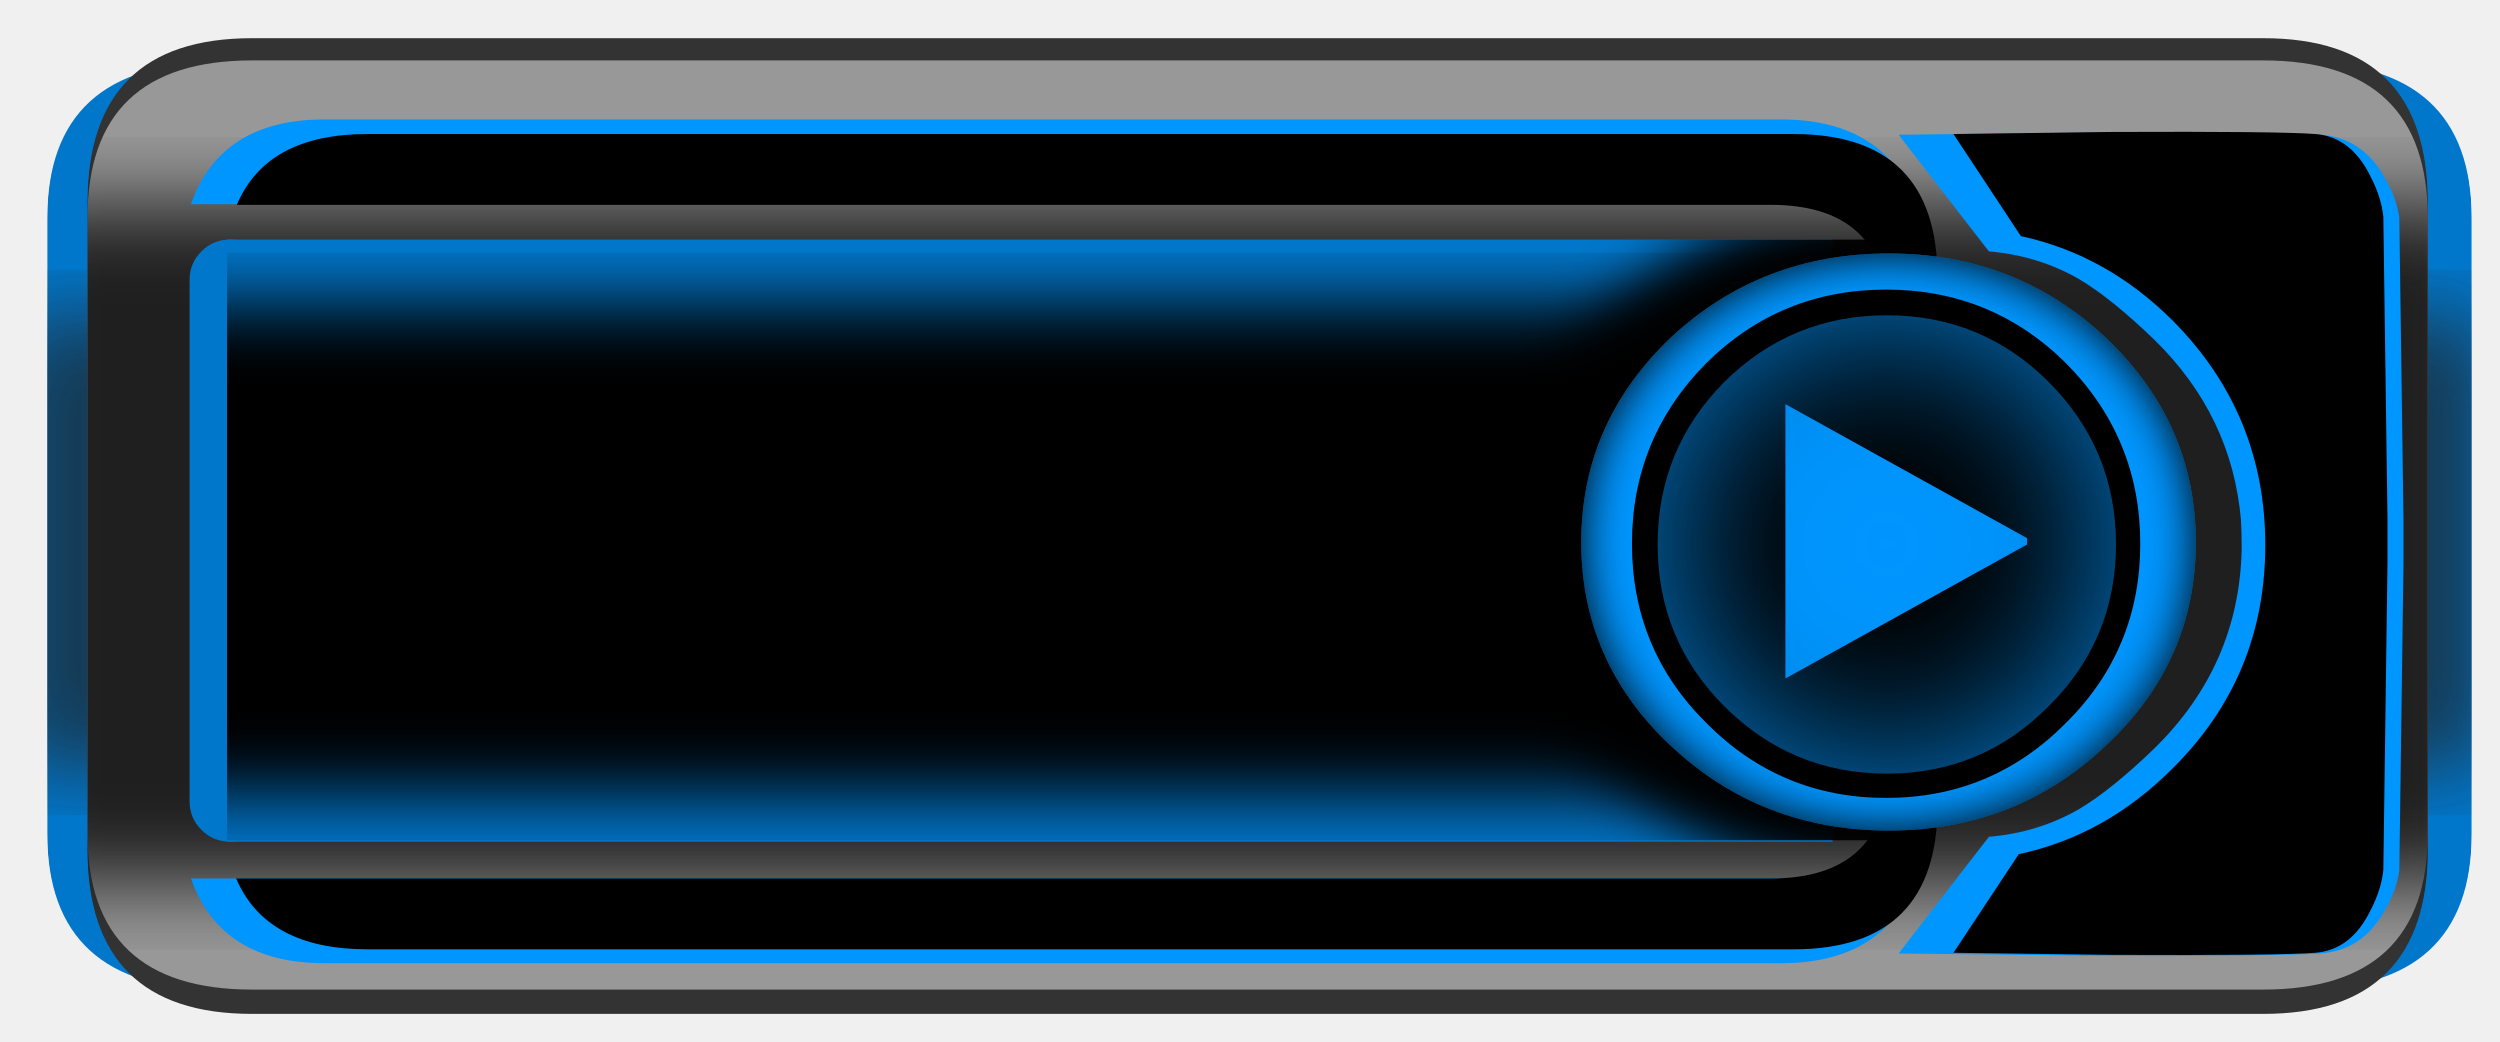
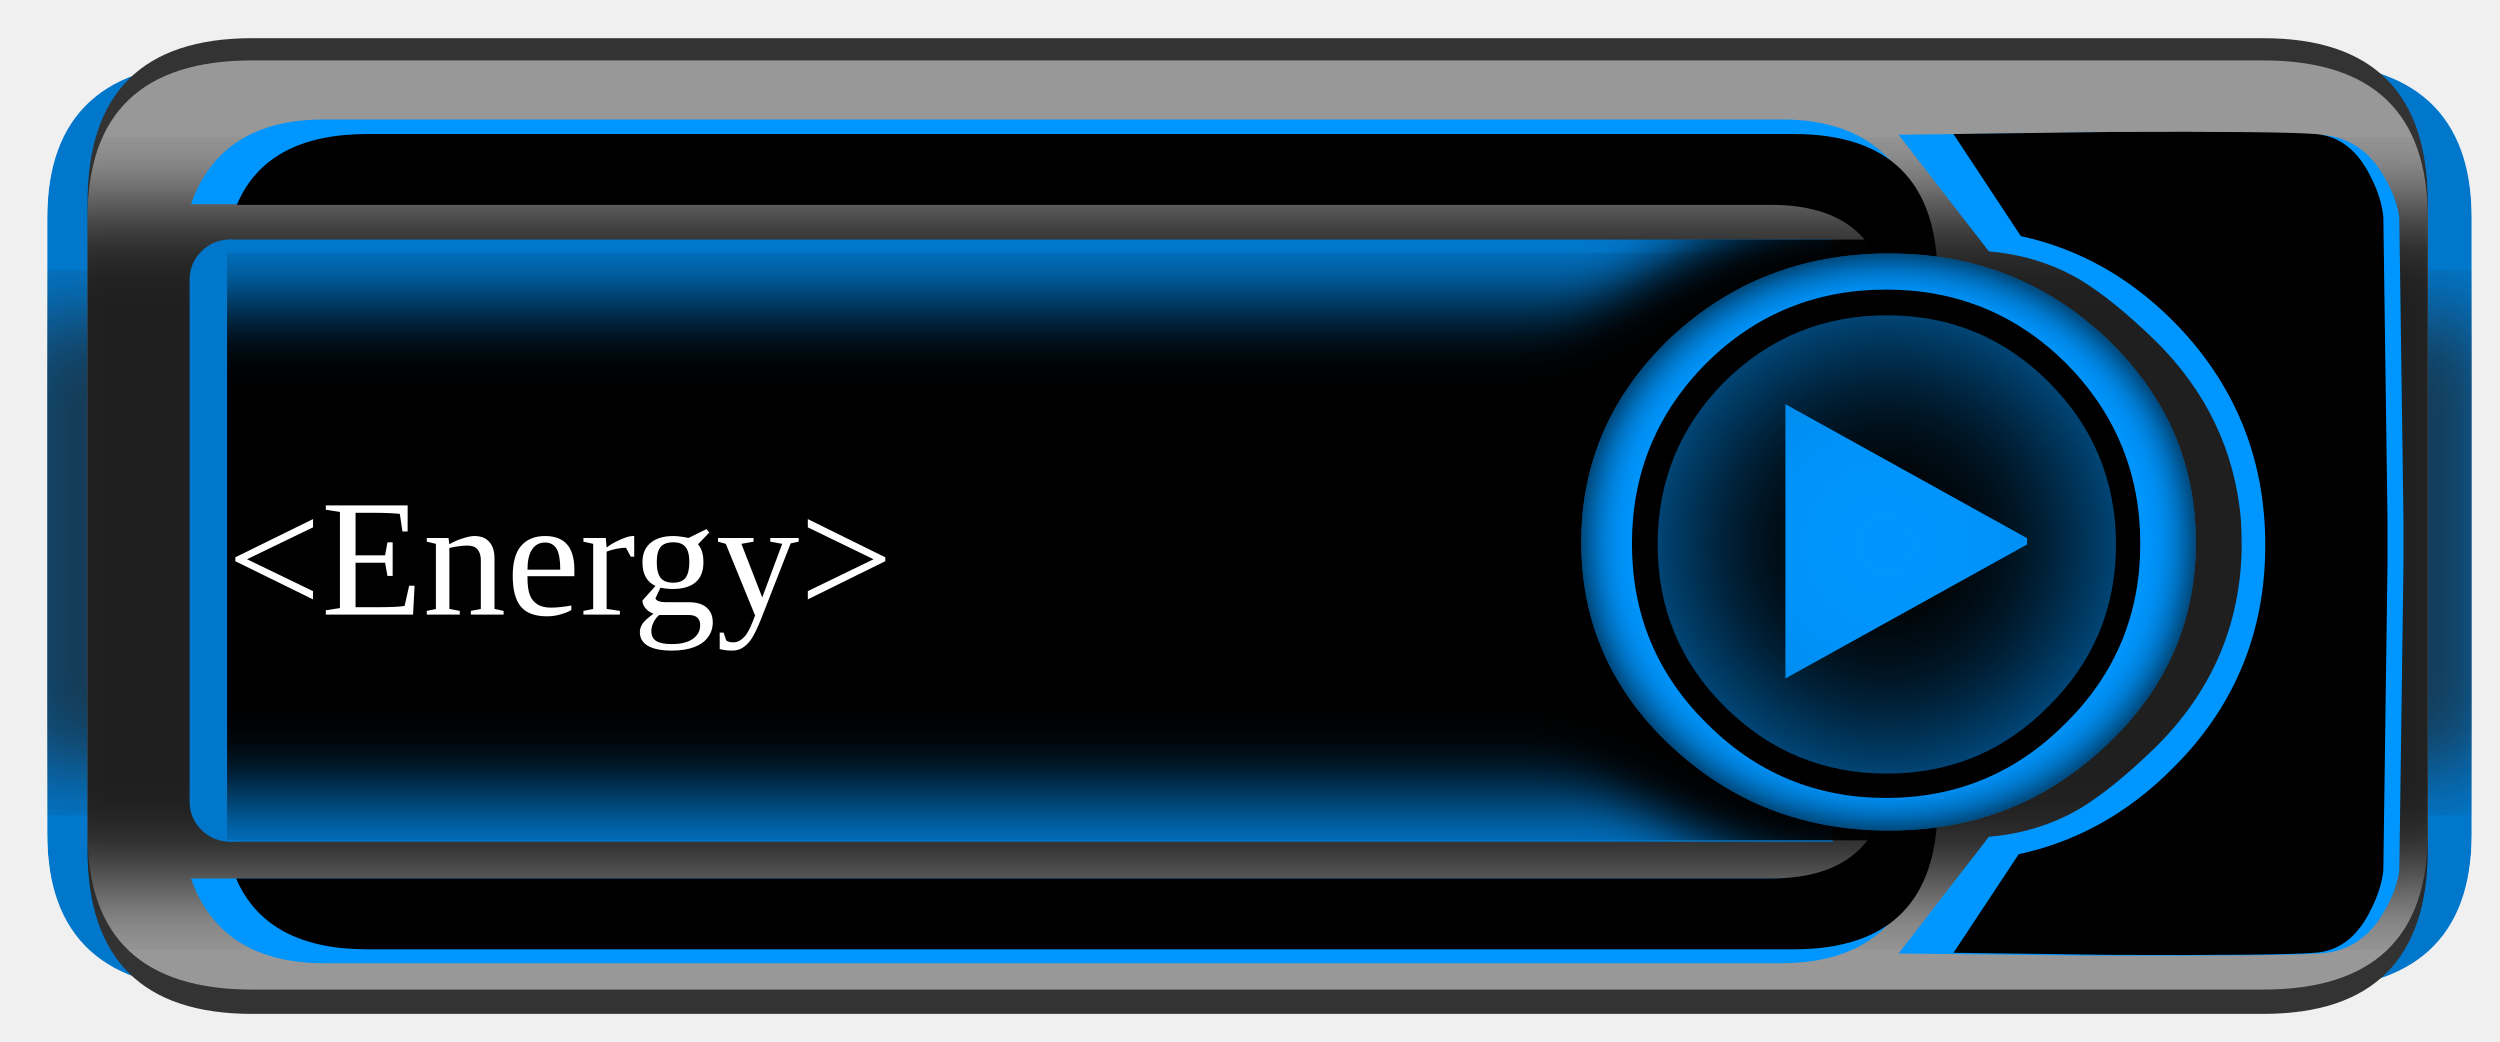
<svg xmlns="http://www.w3.org/2000/svg" xmlns:xlink="http://www.w3.org/1999/xlink" version="1.1" preserveAspectRatio="none" x="0px" y="0px" width="180px" height="75px" viewBox="0 0 180 75">
  <defs>
    <filter id="Filter_1" x="-20%" y="-46.139%" width="140%" height="192.279%" color-interpolation-filters="sRGB">
      <feGaussianBlur in="SourceGraphic" stdDeviation="3,3" result="result1" />
      <feColorMatrix in="result1" type="matrix" values="1 0 0 0 0 0 1 0 0 0 0 0 1 0 0 0 0 0 0.68 0" result="result2" />
    </filter>
    <filter id="Filter_2" x="-20%" y="-34.263%" width="140%" height="168.527%" color-interpolation-filters="sRGB">
      <feGaussianBlur in="SourceGraphic" stdDeviation="3,3" result="result1" />
    </filter>
    <filter id="Filter_3" x="-20%" y="-40.46%" width="140%" height="180.919%" color-interpolation-filters="sRGB">
      <feGaussianBlur in="SourceGraphic" stdDeviation="2.667,2.667" result="result1" />
    </filter>
    <filter id="Filter_4" x="-25.921%" y="-27.853%" width="151.843%" height="155.706%" color-interpolation-filters="sRGB">
      <feGaussianBlur in="SourceGraphic" stdDeviation="2,2" result="result1" />
    </filter>
    <filter id="Filter_5" x="-27.691%" y="-28.841%" width="155.383%" height="157.682%" color-interpolation-filters="sRGB">
      <feFlood flood-color="#000000" flood-opacity="1" in="SourceGraphic" result="result1" />
      <feFlood flood-color="#000000" flood-opacity="1" in="SourceGraphic" result="result2" />
      <feComposite in2="SourceGraphic" in="result2" operator="in" result="result3" />
      <feColorMatrix in="result3" type="matrix" values="0 0 0 0 255 0 0 0 0 255 0 0 0 0 255 0 0 0 255 0" result="result4" />
      <feComposite in2="SourceGraphic" in="result1" operator="in" result="result5" />
      <feGaussianBlur in="result3" stdDeviation="1.667,1.667" result="result6" />
      <feComposite in2="result6" in="result5" operator="out" result="result7" />
      <feBlend mode="normal" in2="SourceGraphic" in="result7" result="result8" />
      <feComposite in2="result4" in="result8" operator="in" result="result9" />
    </filter>
    <filter id="Filter_6" x="-76.147%" y="-76.147%" width="252.293%" height="252.293%" color-interpolation-filters="sRGB">
      <feFlood flood-color="#0177CB" flood-opacity="1" in="SourceGraphic" result="result1" />
      <feFlood flood-color="#000000" flood-opacity="1" in="SourceGraphic" result="result2" />
      <feComposite in2="SourceGraphic" in="result2" operator="in" result="result3" />
      <feColorMatrix in="result3" type="matrix" values="0 0 0 0 255 0 0 0 0 255 0 0 0 0 255 0 0 0 255 0" result="result4" />
      <feComposite in2="SourceGraphic" in="result1" operator="in" result="result5" />
      <feGaussianBlur in="result3" stdDeviation="6.333,6.333" result="result6" />
      <feComposite in2="result6" in="result5" operator="out" result="result7" />
      <feBlend mode="normal" in2="SourceGraphic" in="result7" result="result8" />
      <feComposite in2="result4" in="result8" operator="in" result="result9" />
    </filter>
    <g id="Mask_bg_pl22_copy_0_3_MASK_0_FILL">
      <path fill="#FFFFFF" stroke="none" d=" M 175 14.6 Q 175 2.75 163.15 2.75 L 18.35 2.75 Q 6.5 2.75 6.5 14.6 L 6.5 61.15 Q 6.5 73 18.35 73 L 163.15 73 Q 175 73 175 61.15 L 175 14.6 Z" />
    </g>
    <g id="bg_pl22_copy_0_Layer3_0_FILL">
      <path fill="#0177CB" stroke="none" d=" M 11.85 -20.7 Q 0 -20.7 0 -9.35 L 0 34.95 Q 0 46.2 11.85 46.2 L 156.65 46.2 Q 168.5 46.2 168.5 34.95 L 168.5 -9.35 Q 168.5 -20.7 156.65 -20.7 L 11.85 -20.7 Z" />
    </g>
    <g id="bg_pl2_0_Layer0_0_FILL">
      <path fill="#1F1F1F" stroke="none" d=" M 174.95 58.5 L 174.95 14.25 -6.05 14.25 -6.05 58.5 174.95 58.5 Z" />
    </g>
    <g id="Mask_bg_pl22_0_3_MASK_0_FILL">
      <path fill="#FFFFFF" stroke="none" d=" M 175 14.6 Q 175 2.75 163.15 2.75 L 18.35 2.75 Q 6.5 2.75 6.5 14.6 L 6.5 61.15 Q 6.5 73 18.35 73 L 163.15 73 Q 175 73 175 61.15 L 175 14.6 Z" />
    </g>
    <g id="bg_pl22_0_Layer3_0_FILL">
      <path fill="#333333" stroke="none" d=" M 11.85 -20.7 Q 0 -20.7 0 -9.35 L 0 34.95 Q 0 46.2 11.85 46.2 L 156.65 46.2 Q 168.5 46.2 168.5 34.95 L 168.5 -9.35 Q 168.5 -20.7 156.65 -20.7 L 11.85 -20.7 Z" />
    </g>
    <g id="bg_pl22_0_Layer2_0_FILL">
      <path fill="#989898" stroke="none" d=" M 168.5 57.25 L 168.5 12.95 Q 168.5 1.6 156.65 1.6 L 11.85 1.6 Q 0 1.6 0 12.95 L 0 57.25 Q 0 68.5 11.85 68.5 L 156.65 68.5 Q 168.5 68.5 168.5 57.25 Z" />
    </g>
    <g id="roil_0_Layer1_0_FILL">
      <path fill="#0096FF" stroke="none" d=" M 111.2 59.7 Q 118.65 59.7 120.9 53.6 L -3.3 53.6 Q -1.15 59.7 6.3 59.7 L 111.2 59.7 Z" />
    </g>
    <g id="roil_0_Layer1_1_FILL">
      <path fill="#0096FF" stroke="none" d=" M 111.2 59.7 Q 118.65 59.7 120.9 53.6 L -3.3 53.6 Q -1.15 59.7 6.3 59.7 L 111.2 59.7 Z" />
    </g>
    <g id="roil_0_Layer0_0_FILL">
      <path fill="#000000" stroke="none" d=" M 135.95 21.7 Q 136.047 22.364 136.05 23.1 L 136.05 54.75 Q 136.05 63.25 127.5 63.25 L 17 63.25 Q 19.185 68.35 26.45 68.35 L 129.15 68.35 Q 139.5 68.35 139.5 58 L 139.5 20 Q 139.5 9.65 129.15 9.65 L 26.45 9.65 Q 19.2 9.65 17.05 14.75 L 127.5 14.75 Q 135.227 14.75 135.95 21.7 Z" />
    </g>
    <g id="Layer4_0_FILL">
      <path fill="#0177CB" stroke="none" d=" M 16.6 17.25 L 16.55 17.25 Q 15.35 17.25 14.5 18.1 13.65 18.95 13.65 20.15 L 13.65 57.7 Q 13.65 58.9 14.5 59.75 15.35 60.6 16.55 60.6 L 16.6 60.6 Q 17.8 60.6 18.65 59.75 19.5 58.9 19.5 57.7 L 19.5 20.15 Q 19.5 18.95 18.65 18.1 17.8 17.25 16.6 17.25 Z" />
    </g>
    <g id="dis1_0_Layer0_0_FILL">
      <path fill="#0177CB" stroke="none" d=" M 115.6 43.35 L 115.6 0 0 0 0 43.35 115.6 43.35 Z" />
    </g>
    <g id="Mask_display_0_2_MASK_0_FILL">
      <path fill="#FFFFFF" stroke="none" d=" M 132.9 43.25 L 132.9 0 0 0 0 43.25 132.9 43.25 Z" />
    </g>
    <g id="dis_x2_0_Layer0_0_FILL">
      <path fill="#000000" stroke="none" d=" M 107.9 35.6 L 107.9 6.35 -3 6.35 -3 35.6 107.9 35.6 Z" />
    </g>
    <g id="dis_x_0_Layer0_0_FILL">
      <path fill="#000000" stroke="none" d=" M 142.05 37.15 Q 148.5 30.7 148.5 21.6 148.5 12.5 142.05 6.05 135.6 -0.4 126.5 -0.4 117.4 -0.4 110.95 6.05 104.5 12.5 104.5 21.6 104.5 30.7 110.95 37.15 117.4 43.6 126.5 43.6 135.6 43.6 142.05 37.15 Z" />
    </g>
    <g id="solo_in_0_Layer0_0_FILL">
      <path fill="#0096FF" stroke="none" d=" M 37.75 6.05 Q 31.3 0 22.15 0 12.95 0 6.45 6.05 0 12.2 0 20.8 0 29.4 6.45 35.45 12.95 41.55 22.15 41.55 31.3 41.55 37.75 35.45 44.25 29.4 44.25 20.8 44.25 12.2 37.75 6.05 Z" />
    </g>
    <g id="solo_play_0_Layer0_1_FILL">
      <path fill="#000000" stroke="none" d=" M 22.05 2.8 Q 14.45 2.8 9.1 8.1 3.75 13.5 3.75 21.1 3.75 28.7 9.1 34 14.45 39.4 22.05 39.4 29.65 39.4 35 34 40.35 28.7 40.35 21.1 40.35 13.5 35 8.1 29.65 2.8 22.05 2.8 Z" />
    </g>
    <g id="pl_but1_0_Layer1_0_FILL">
      <path fill="#000000" stroke="none" d=" M 135.05 22.65 Q 128.2 22.65 123.35 27.45 118.55 32.3 118.55 39.15 118.55 46 123.35 50.8 128.2 55.65 135.05 55.65 141.9 55.65 146.7 50.8 151.55 46 151.55 39.15 151.55 32.3 146.7 27.45 141.9 22.65 135.05 22.65 Z" />
    </g>
    <g id="pl_but1_0_Layer0_0_FILL">
      <path fill="#0096FF" stroke="none" d=" M 26.6 16.05 L 9.2 6.4 9.2 26.15 26.6 16.5 26.6 16.05 Z" />
    </g>
    <g id="volume_reg_0_Layer1_0_FILL">
      <path fill="#0096FF" stroke="none" d=" M 36.05 6.1 Q 35.85 4.7 35 3.25 33.4 0.35 30.35 0.15 27.3 -0.05 13.35 0 L 0 0.15 6.5 8.55 Q 10.05 8.85 13 10.55 15.35 11.95 18.45 14.95 24 20.4 24.65 27.9 24.7 28.85 24.7 29.85 24.7 29.95 24.7 30.05 24.5 38.35 18.45 44.3 15.35 47.3 13 48.7 10.05 50.4 6.5 50.7 L 0 59.1 13.35 59.25 Q 27.3 59.3 30.35 59.1 33.4 58.9 35 56 35.85 54.55 36.05 53.15 L 36.35 31.05 36.35 29.85 36.35 29.4 36.35 29.05 36.35 27.9 36.05 6.1 Z" />
    </g>
    <g id="volume_reg_0_Layer0_0_FILL">
      <path fill="#000000" stroke="none" d=" M 34 3.2 Q 32.6 0.3 30 0.1 27.4 -0.1 15.4 -0.05 L 3.95 0.1 8.8 7.45 Q 14.991 8.791 19.75 13.55 26.4 20.25 26.4 29.7 26.4 39.15 19.75 45.75 14.933 50.603 8.65 51.95 L 3.95 59.05 15.4 59.2 Q 27.4 59.25 30 59.05 32.6 58.85 34 55.95 34.75 54.5 34.9 53.1 L 35.2 31 35.2 29.8 35.2 29.35 35.2 29 35.2 27.85 34.9 6.05 Q 34.75 4.65 34 3.2 Z" />
    </g>
  </defs>
  <g transform="matrix( 1.035995, 0, 0, 0.9500732, 3.4,4.5) ">
    <mask id="Mask_Mask_1">
      <g transform="matrix( 1, 0, 0, 1, -6.5,-2.75) ">
        <use xlink:href="#Mask_bg_pl22_copy_0_3_MASK_0_FILL" />
      </g>
    </mask>
    <g mask="url(#Mask_Mask_1)">
      <g transform="matrix( 1, 0, 0, 1.057602, 0,21.6) ">
        <use xlink:href="#bg_pl22_copy_0_Layer3_0_FILL" />
      </g>
    </g>
    <g mask="url(#Mask_Mask_1)" />
    <g mask="url(#Mask_Mask_1)">
      <g filter="url(#Filter_1)" transform="matrix( 0.9652405, 0, 0, 1.052536, -3.25,-4.7) ">
        <g transform="matrix( 1.128616, 0, 0, 0.7396851, -14.5,22.65) ">
          <g transform="matrix( 1.019379, 0, 0, 1, 6.15,-14.25) ">
            <use xlink:href="#bg_pl2_0_Layer0_0_FILL" />
          </g>
        </g>
      </g>
    </g>
  </g>
  <g transform="matrix( 1, 0, 0, 1, 6.3,2.75) ">
    <mask id="Mask_Mask_2">
      <g transform="matrix( 1, 0, 0, 1, -6.5,-2.75) ">
        <use xlink:href="#Mask_bg_pl22_0_3_MASK_0_FILL" />
      </g>
    </mask>
    <g mask="url(#Mask_Mask_2)">
      <g transform="matrix( 1, 0, 0, 1.057602, 0,21.6) ">
        <use xlink:href="#bg_pl22_0_Layer3_0_FILL" />
      </g>
    </g>
    <g mask="url(#Mask_Mask_2)">
      <g transform="matrix( 1, 0, 0, 1, 0,0) ">
        <use xlink:href="#bg_pl22_0_Layer2_0_FILL" />
      </g>
    </g>
    <g mask="url(#Mask_Mask_2)">
      <g filter="url(#Filter_2)" transform="matrix( 1, 0, 0, 1, -6.3,-2.75) ">
        <g transform="matrix( 1.089417, 0, 0, 1.101807, -11,14.75) ">
          <g transform="matrix( 1.019379, 0, 0, 1, 6.15,-14.25) ">
            <use xlink:href="#bg_pl2_0_Layer0_0_FILL" />
          </g>
        </g>
      </g>
    </g>
  </g>
  <g transform="matrix( 1, 0, 0, 1, 17.05,9.65) ">
    <g transform="matrix( 1, 0, 0, 1, 0,0) ">
      <use xlink:href="#roil_0_Layer1_0_FILL" />
    </g>
    <g transform="matrix( 1, 0, 0, -1, 0,58.65) ">
      <use xlink:href="#roil_0_Layer1_1_FILL" />
    </g>
    <g transform="matrix( 1, 0, 0, 1, -17.05,-9.65) ">
      <use xlink:href="#roil_0_Layer0_0_FILL" />
    </g>
  </g>
  <g transform="matrix( 1, 0, 0, 1, 0,0) ">
    <use xlink:href="#Layer4_0_FILL" />
  </g>
  <g transform="matrix( 1, 0, 0, 1, 16.35,17.25) ">
    <g transform="matrix( 1, 0, 0, 1, 0,0) ">
      <g transform="matrix( 1, 0, 0, 1, 0,0) ">
        <use xlink:href="#dis1_0_Layer0_0_FILL" />
      </g>
    </g>
    <mask id="Mask_Mask_3">
      <g transform="matrix( 0.923996, 0, 0, 1, 0,0) ">
        <use xlink:href="#Mask_display_0_2_MASK_0_FILL" />
      </g>
    </mask>
    <g mask="url(#Mask_Mask_3)">
      <g filter="url(#Filter_3)" transform="matrix( 1, 0, 0, 1, -16.35,-17.25) ">
        <g transform="matrix( 1.114502, 0, 0.01596069, 1.21521, 6.8,21.75) ">
          <g transform="matrix( 1, 0, 0, 1, 3,-6.35) ">
            <use xlink:href="#dis_x2_0_Layer0_0_FILL" />
          </g>
        </g>
      </g>
    </g>
    <g mask="url(#Mask_Mask_3)">
+       <text id="songTitle" x="0" y="27" fill="white" style="font-size: 12px;">&lt;Energy&gt;</text>
      <g filter="url(#Filter_4)" transform="matrix( 1, 0, 0, 1, -16.35,-17.25) ">
        <g transform="matrix( 1.260361, 0, 0, 1.123962, 108.9,14.1) ">
          <g transform="matrix( 1, 0, 0, 1, -104.5,0.4) ">
            <use xlink:href="#dis_x_0_Layer0_0_FILL" />
          </g>
        </g>
      </g>
    </g>
  </g>
  <g id="playStopBtn">
    <g transform="matrix( 1, 0, 0, 1, 113.75,18.05) ">
      <g filter="url(#Filter_5)" transform="matrix( 1, 0, 0, 1, -113.75,-18.05) ">
        <g transform="matrix( 1, 0, 0, 1, 113.85,18.25) ">
          <g transform="matrix( 1, 0, 0, 1, 0,0) ">
            <use xlink:href="#solo_in_0_Layer0_0_FILL" />
          </g>
        </g>
      </g>
      <g transform="matrix( 1, 0, 0, 1, 0,0) ">
        <use xlink:href="#solo_play_0_Layer0_1_FILL" />
      </g>
    </g>
    <g filter="url(#Filter_6)" transform="matrix( 1, 0, 0, 1, 0,0) ">
      <g transform="matrix( 1, 0, 0, 1, 119.35,22.7) ">
        <g transform="matrix( 1, 0, 0, 1, -118.55,-22.65) ">
          <use xlink:href="#pl_but1_0_Layer1_0_FILL" />
        </g>
        <g transform="matrix( 1, 0, 0, 1, 0,0) ">
          <use xlink:href="#pl_but1_0_Layer0_0_FILL" />
        </g>
      </g>
    </g>
  </g>
  <g transform="matrix( 1, 0, 0, 1, 136.7,9.55) ">
    <g transform="matrix( 1, 0, 0, 1, 0,0) ">
      <use xlink:href="#volume_reg_0_Layer1_0_FILL" />
    </g>
    <g transform="matrix( 1, 0, 0, 1, 0,0) ">
      <use xlink:href="#volume_reg_0_Layer0_0_FILL" />
    </g>
  </g>
</svg>
